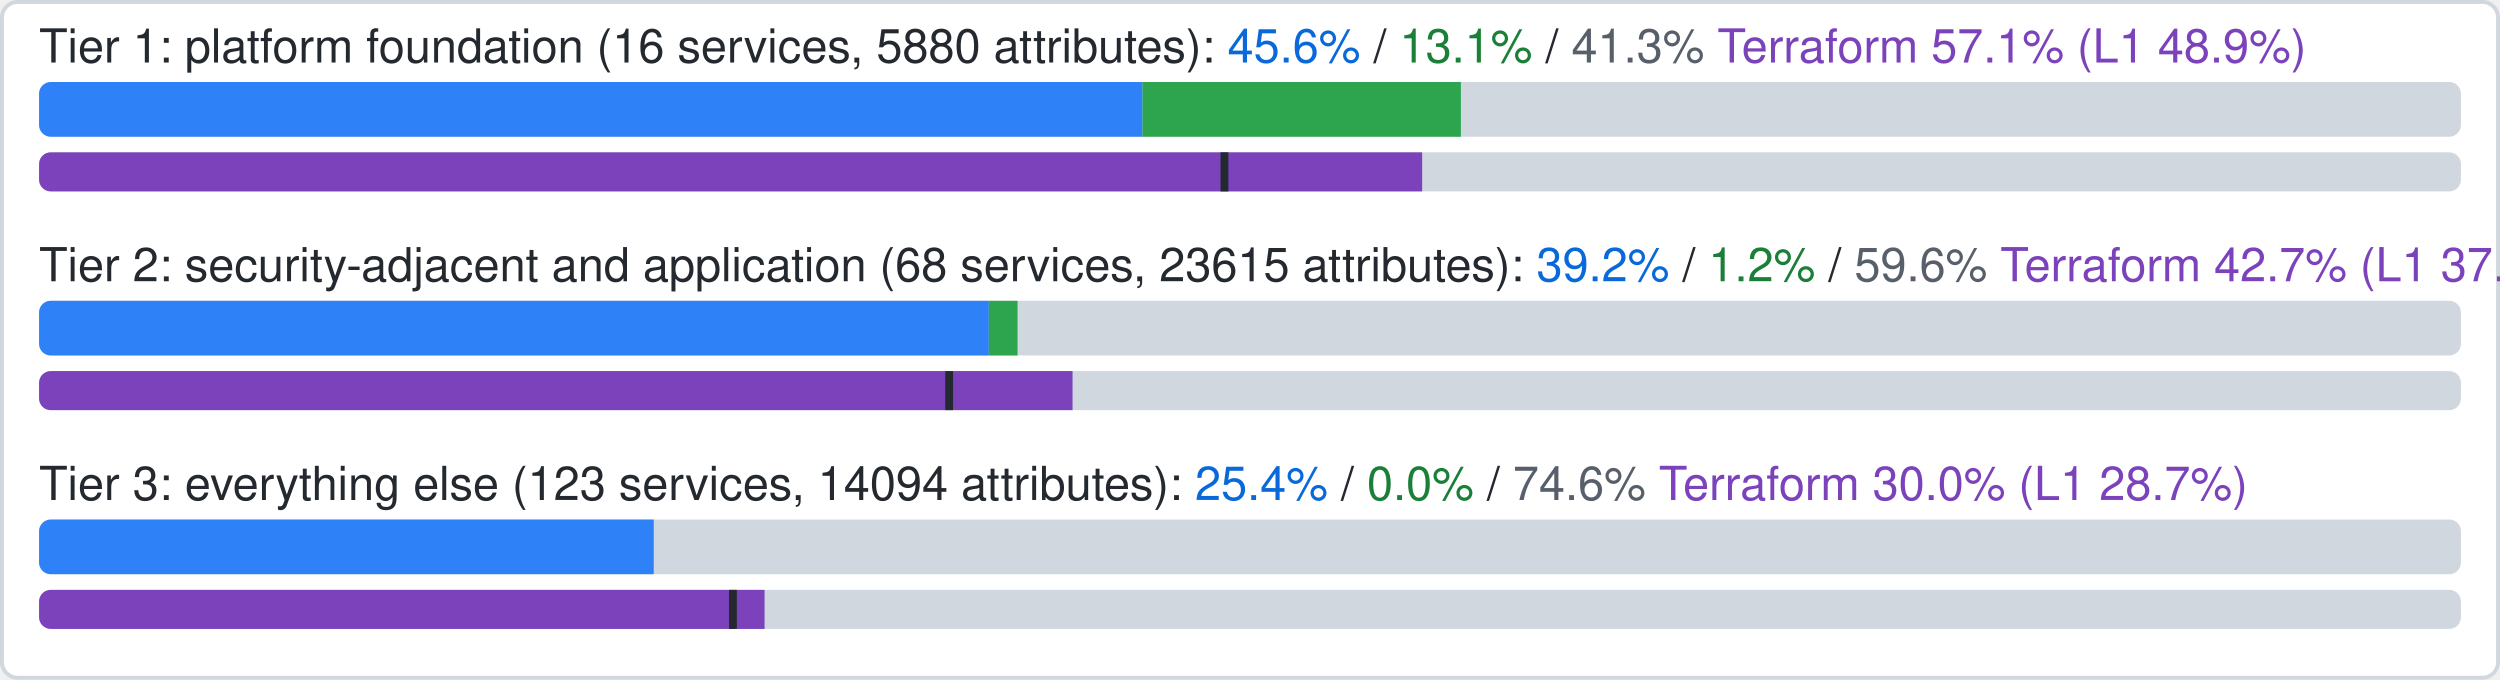
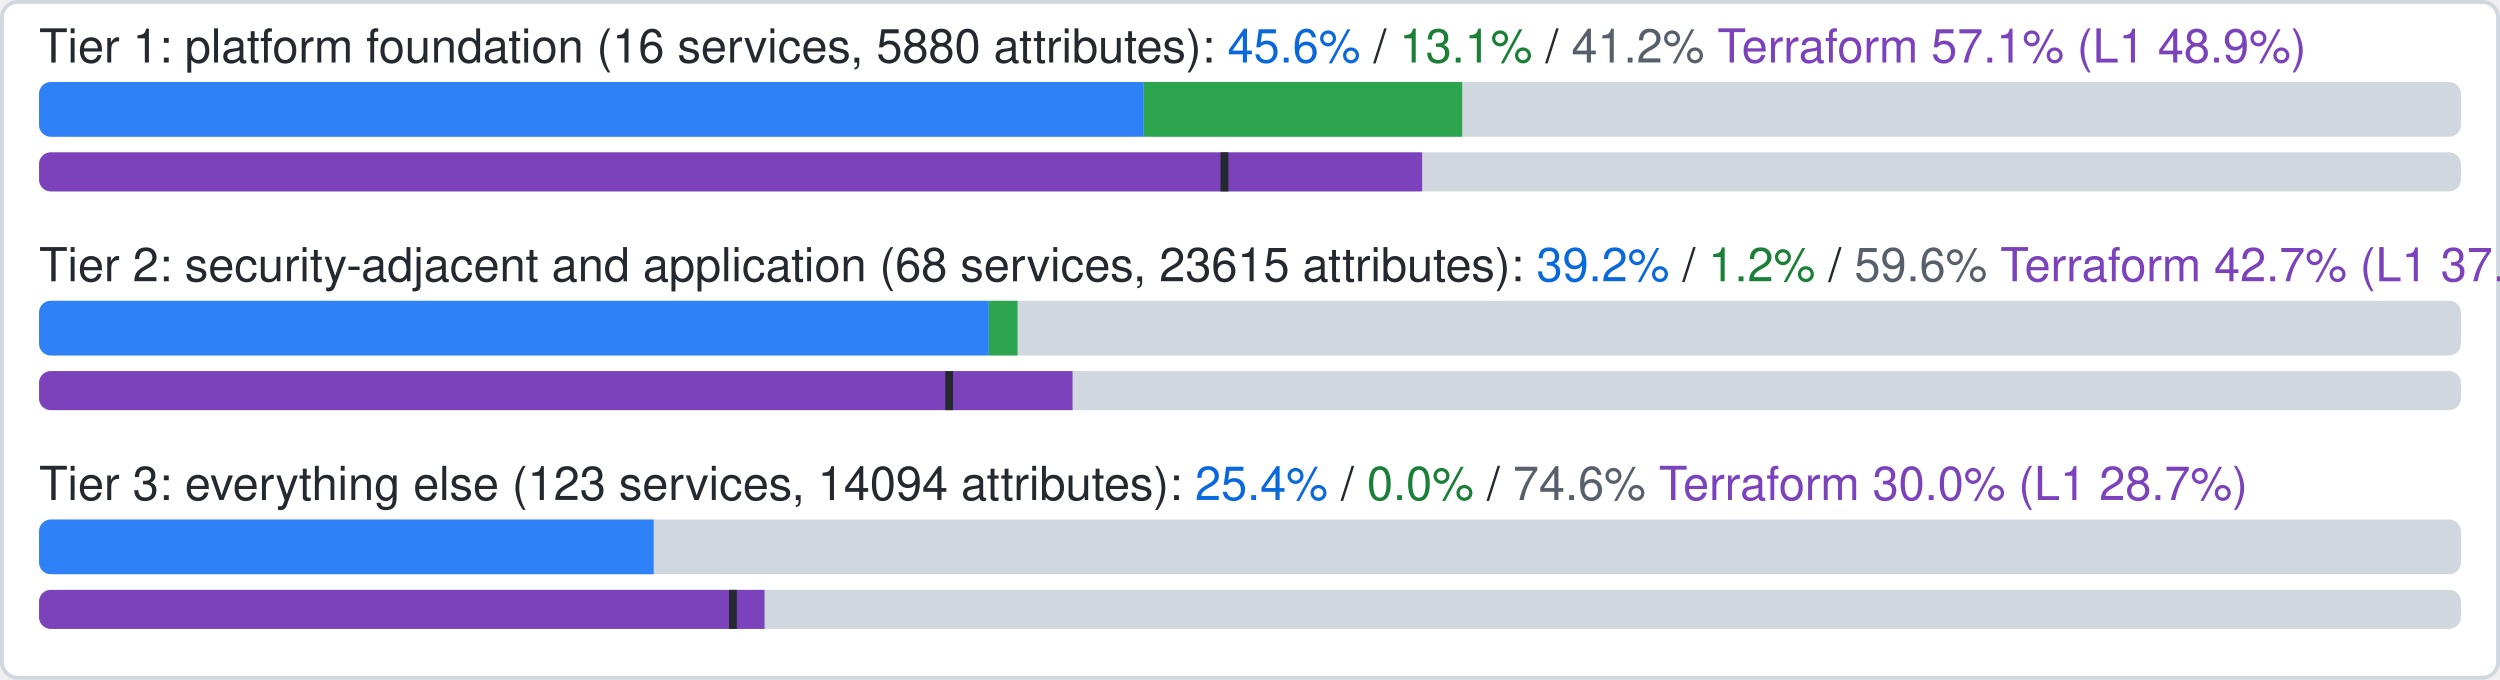
- <svg xmlns="http://www.w3.org/2000/svg" width="640" height="174" viewBox="0 0 640 174" role="img" aria-label="Coverage by tier: Tier 1: platform foundation official 45.6%, ours beyond official 13.1%, uncovered 41.3%, Terraform google-beta 57.1% (L1 48.9%), an estimate; Tier 2: security-adjacent and application official 39.2%, ours beyond official 1.2%, uncovered 59.6%, Terraform google-beta 42.7% (L1 37.6%), an estimate; Tier 3: everything else official 25.4%, ours beyond official 0.0%, uncovered 74.6%, Terraform google-beta 30.0% (L1 28.7%), an estimate;">
+ <svg xmlns="http://www.w3.org/2000/svg" width="640" height="174" viewBox="0 0 640 174" role="img" aria-label="Coverage by tier: Tier 1: platform foundation official 45.6%, ours beyond official 13.1%, uncovered 41.2%, Terraform google-beta 57.1% (L1 48.9%), an estimate; Tier 2: security-adjacent and application official 39.2%, ours beyond official 1.2%, uncovered 59.6%, Terraform google-beta 42.7% (L1 37.6%), an estimate; Tier 3: everything else official 25.4%, ours beyond official 0.0%, uncovered 74.6%, Terraform google-beta 30.0% (L1 28.7%), an estimate;">
  <rect x="0.5" y="0.5" width="639" height="173" rx="4" fill="#ffffff" stroke="#d0d7de" />
  <clipPath id="c0">
    <rect x="10" y="21" width="620" height="14" rx="3" />
  </clipPath>
-   <text x="10" y="16" font-family="-apple-system,BlinkMacSystemFont,Segoe UI,Helvetica,Arial,sans-serif" font-size="12" fill="#24292f">Tier 1: platform foundation (16 services, 5880 attributes): <tspan fill="#0969da">45.6%</tspan> / <tspan fill="#1a7f37">13.1%</tspan> / <tspan fill="#57606a">41.3%</tspan>
+   <text x="10" y="16" font-family="-apple-system,BlinkMacSystemFont,Segoe UI,Helvetica,Arial,sans-serif" font-size="12" fill="#24292f">Tier 1: platform foundation (16 services, 5880 attributes): <tspan fill="#0969da">45.6%</tspan> / <tspan fill="#1a7f37">13.1%</tspan> / <tspan fill="#57606a">41.2%</tspan>
    <tspan fill="#7b42bc">Terraform 57.1% (L1 48.9%)</tspan>
  </text>
  <clipPath id="t0">
    <rect x="10" y="39" width="620" height="10" rx="3" />
  </clipPath>
  <g clip-path="url(#t0)">
    <rect x="10" y="39" width="620" height="10" fill="#d0d7de" />
    <rect x="10" y="39" width="354.07" height="10" fill="#7b42bc" />
    <rect x="312.46" y="39" width="2" height="10" fill="#24292f" />
  </g>
  <g clip-path="url(#c0)">
    <rect x="10" y="21" width="620" height="14" fill="#d0d7de" />
-     <rect x="10" y="21" width="282.48" height="14" fill="#2f81f7" />
-     <rect x="292.48" y="21" width="81.51" height="14" fill="#2da44e" />
+     <rect x="10" y="21" width="282.80" height="14" fill="#2f81f7" />
+     <rect x="292.80" y="21" width="81.51" height="14" fill="#2da44e" />
  </g>
  <clipPath id="c1">
    <rect x="10" y="77" width="620" height="14" rx="3" />
  </clipPath>
  <text x="10" y="72" font-family="-apple-system,BlinkMacSystemFont,Segoe UI,Helvetica,Arial,sans-serif" font-size="12" fill="#24292f">Tier 2: security-adjacent and application (68 services, 23615 attributes): <tspan fill="#0969da">39.2%</tspan> / <tspan fill="#1a7f37">1.2%</tspan> / <tspan fill="#57606a">59.6%</tspan>
    <tspan fill="#7b42bc">Terraform 42.7% (L1 37.6%)</tspan>
  </text>
  <clipPath id="t1">
    <rect x="10" y="95" width="620" height="10" rx="3" />
  </clipPath>
  <g clip-path="url(#t1)">
    <rect x="10" y="95" width="620" height="10" fill="#d0d7de" />
    <rect x="10" y="95" width="264.57" height="10" fill="#7b42bc" />
    <rect x="241.98" y="95" width="2" height="10" fill="#24292f" />
  </g>
  <g clip-path="url(#c1)">
    <rect x="10" y="77" width="620" height="14" fill="#d0d7de" />
    <rect x="10" y="77" width="243.14" height="14" fill="#2f81f7" />
    <rect x="253.14" y="77" width="7.35" height="14" fill="#2da44e" />
  </g>
  <clipPath id="c2">
    <rect x="10" y="133" width="620" height="14" rx="3" />
  </clipPath>
  <text x="10" y="128" font-family="-apple-system,BlinkMacSystemFont,Segoe UI,Helvetica,Arial,sans-serif" font-size="12" fill="#24292f">Tier 3: everything else (123 services, 14094 attributes): <tspan fill="#0969da">25.4%</tspan> / <tspan fill="#1a7f37">0.0%</tspan> / <tspan fill="#57606a">74.6%</tspan>
    <tspan fill="#7b42bc">Terraform 30.0% (L1 28.7%)</tspan>
  </text>
  <clipPath id="t2">
    <rect x="10" y="151" width="620" height="10" rx="3" />
  </clipPath>
  <g clip-path="url(#t2)">
    <rect x="10" y="151" width="620" height="10" fill="#d0d7de" />
    <rect x="10" y="151" width="185.73" height="10" fill="#7b42bc" />
    <rect x="186.63" y="151" width="2" height="10" fill="#24292f" />
  </g>
  <g clip-path="url(#c2)">
    <rect x="10" y="133" width="620" height="14" fill="#d0d7de" />
    <rect x="10" y="133" width="157.35" height="14" fill="#2f81f7" />
  </g>
</svg>
